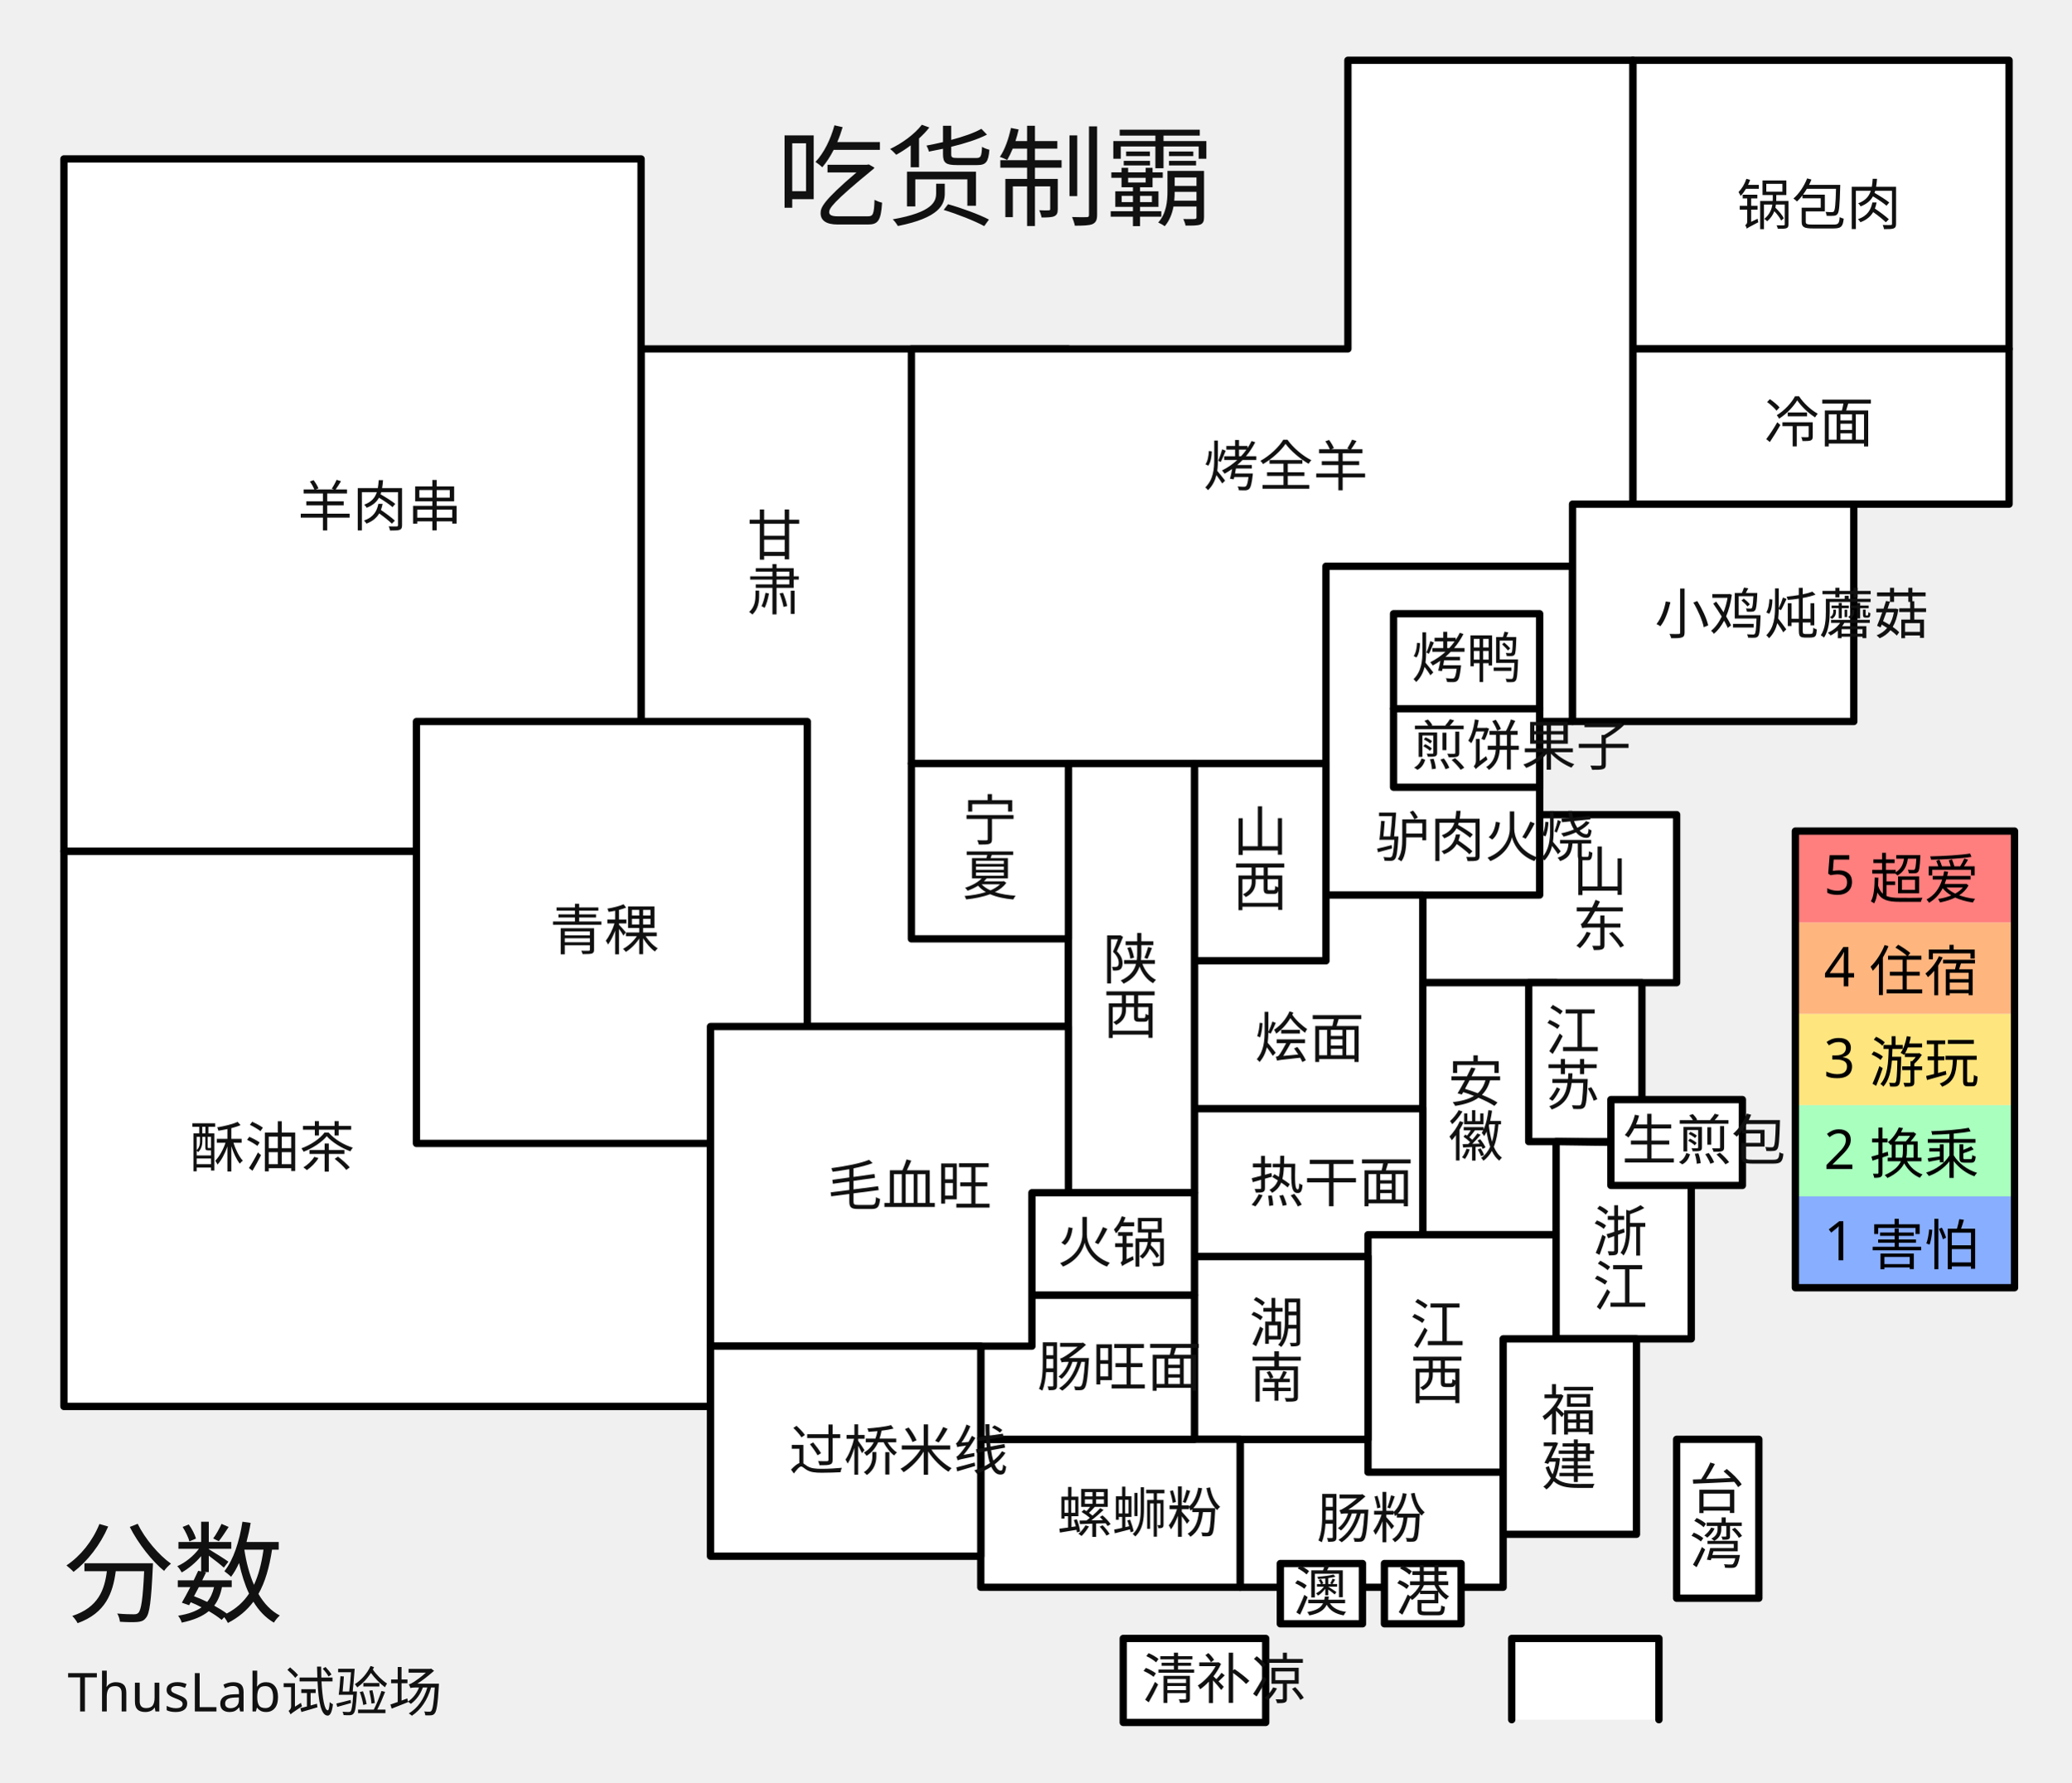
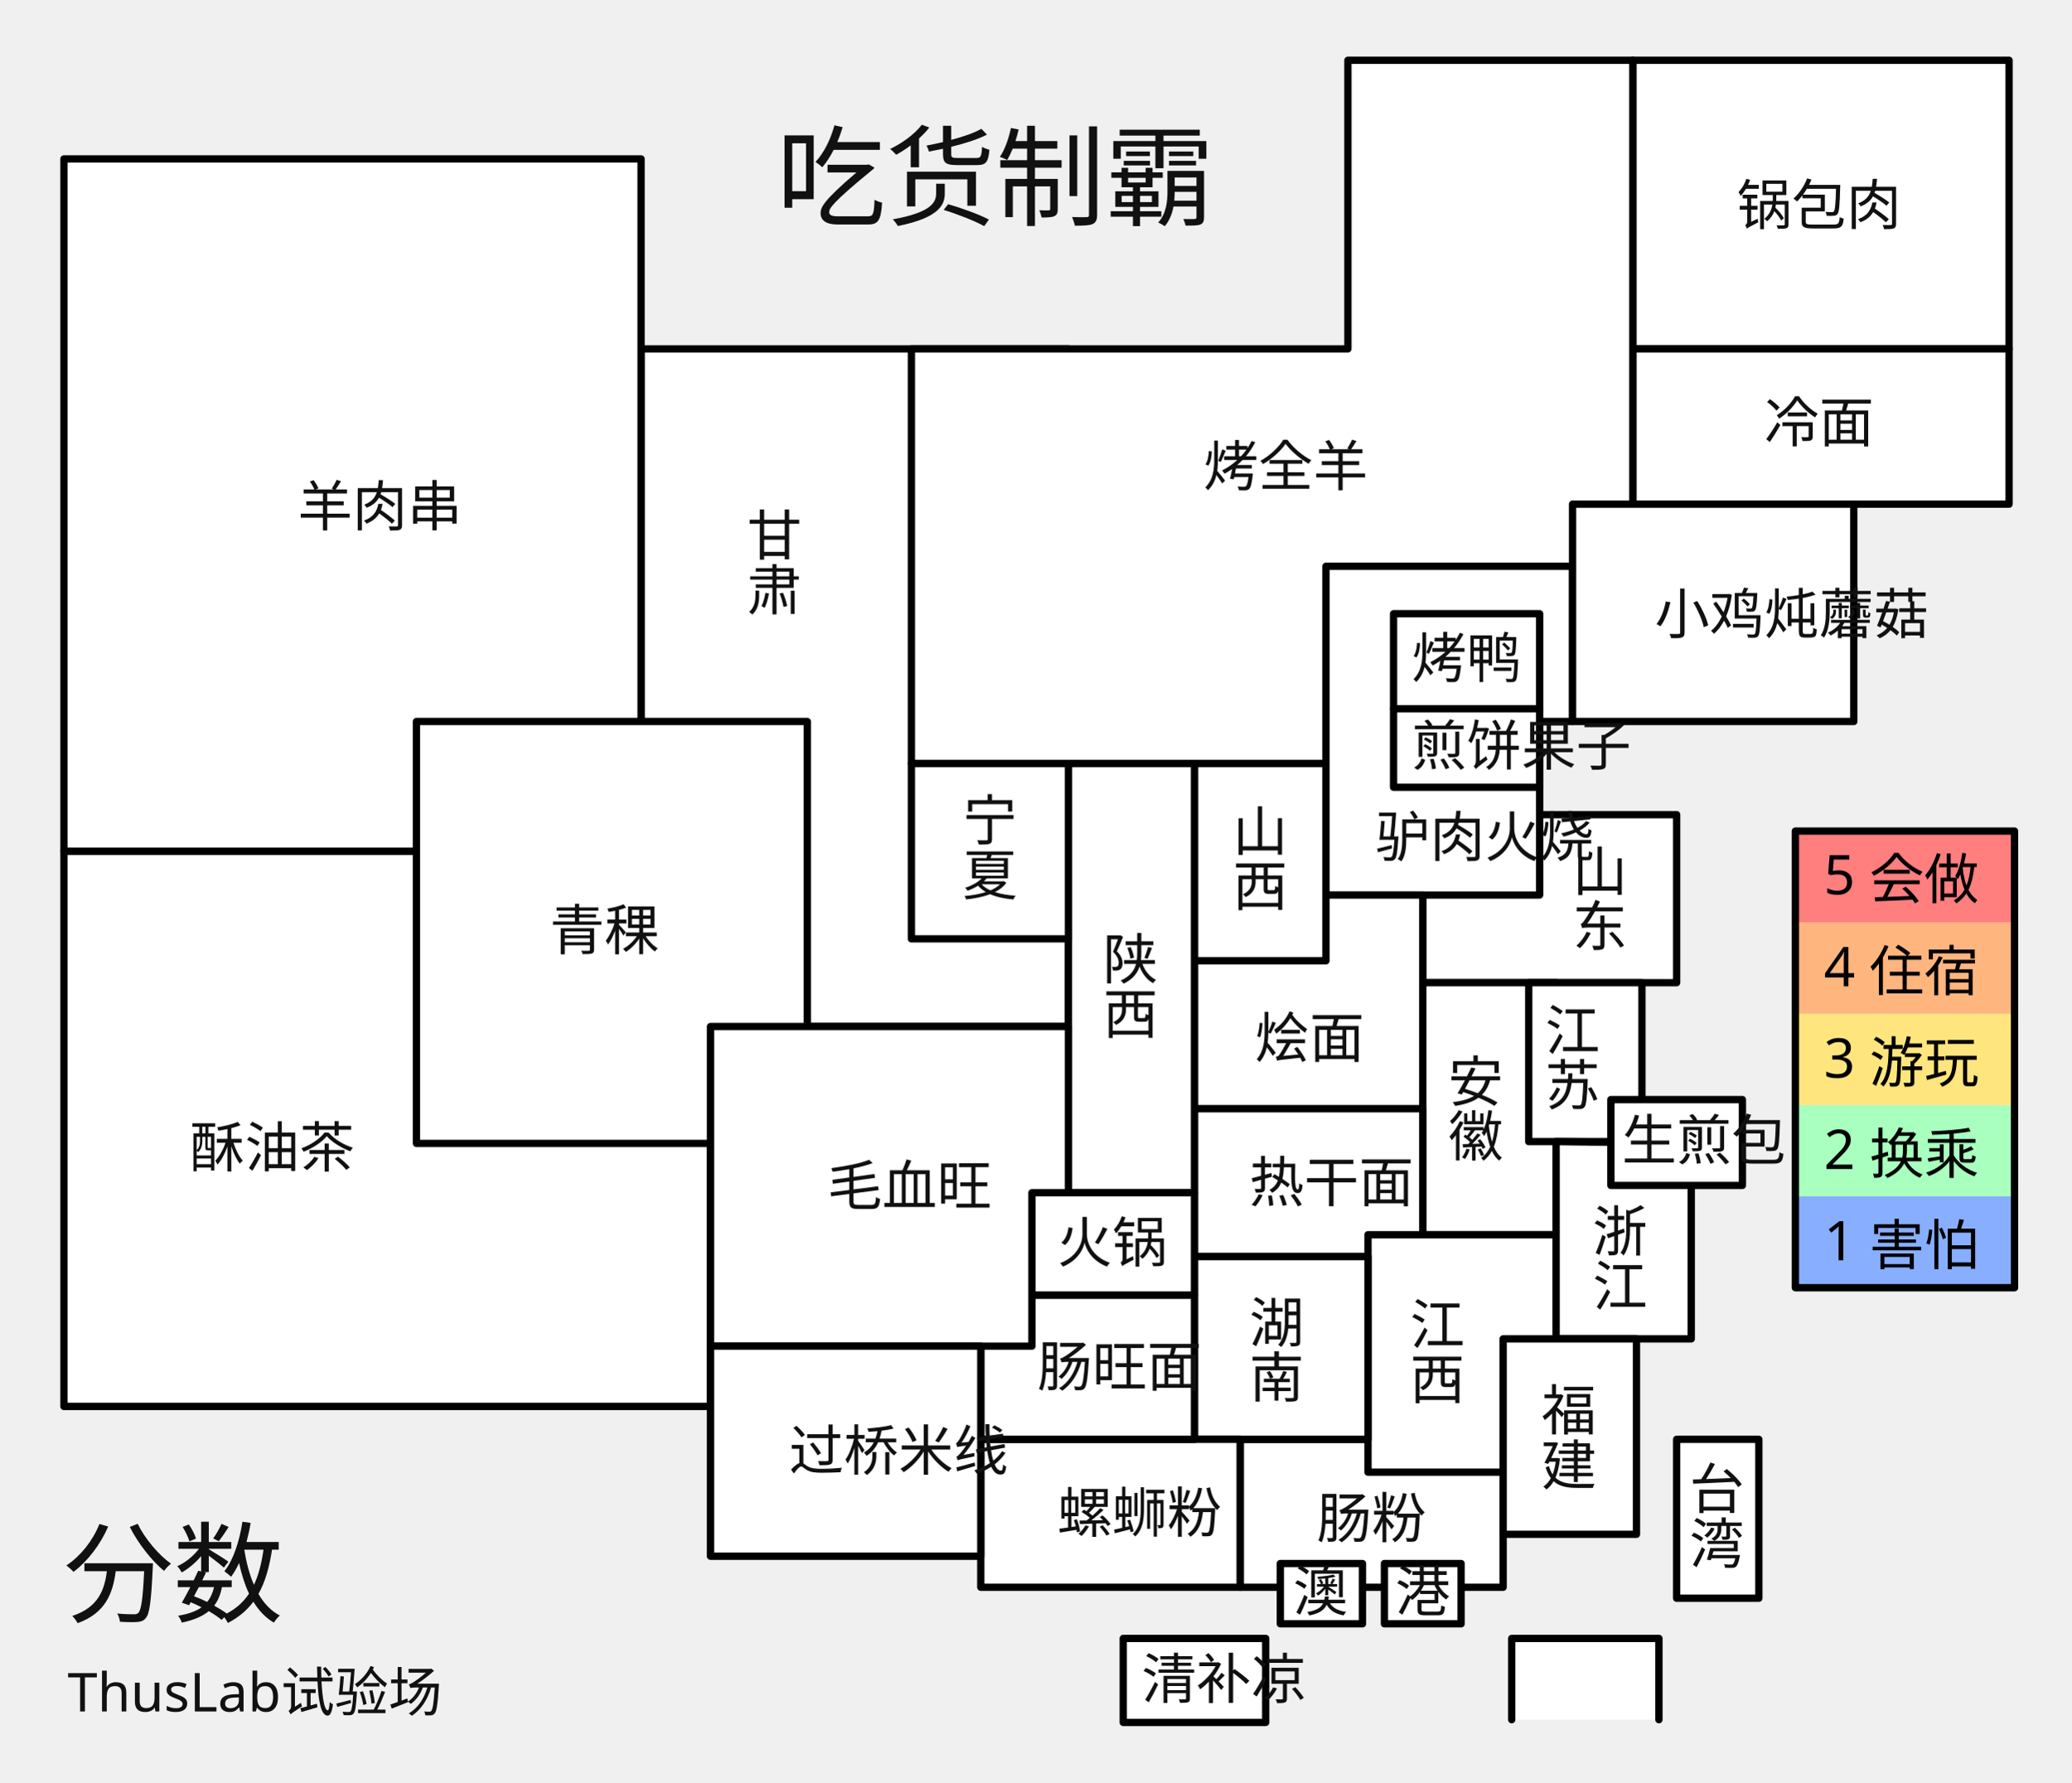
<svg xmlns="http://www.w3.org/2000/svg" version="1.1" id="图层_1" x="0px" y="0px" width="1134px" height="976px" viewBox="0 0 1134 976" style="enable-background:new 0 0 1134 976;" xml:space="preserve">
  <g id="地区">
    <path id="锅包肉" style="fill-rule:evenodd;clip-rule:evenodd;fill:#FFFFFF;stroke:#000000;stroke-width:4;stroke-linecap:round;stroke-linejoin:round;" d="   M1100,33v158H894V33H1100z" />
    <path id="牛肉面" style="fill-rule:evenodd;clip-rule:evenodd;fill:#FFFFFF;stroke:#000000;stroke-width:4;stroke-linecap:round;stroke-linejoin:round;" d="   M585,191v371H351V191H585z" />
    <path id="冷面" style="fill-rule:evenodd;clip-rule:evenodd;fill:#FFFFFF;stroke:#000000;stroke-width:4;stroke-linecap:round;stroke-linejoin:round;" d="   M894,191v85h206v-85H894z" />
    <path id="烤全羊" style="fill-rule:evenodd;clip-rule:evenodd;fill:#FFFFFF;stroke:#000000;stroke-width:4;stroke-linecap:round;stroke-linejoin:round;" d="   M894,33H738v158H499v227h227l168-108V33z" />
    <path id="黄焖鸡" style="fill-rule:evenodd;clip-rule:evenodd;fill:#FFFFFF;stroke:#000000;stroke-width:4;stroke-linecap:round;stroke-linejoin:round;" d="   M779,446v92h139v-92H779z" />
    <path id="驴肉火烧" style="fill-rule:evenodd;clip-rule:evenodd;fill:#FFFFFF;stroke:#000000;stroke-width:4;stroke-linecap:round;stroke-linejoin:round;" d="   M861,310H726v180h117v-95h18V310z" />
    <rect id="烤鸭" x="763" y="336" style="fill-rule:evenodd;clip-rule:evenodd;fill:#FFFFFF;stroke:#000000;stroke-width:4;stroke-linecap:round;stroke-linejoin:round;" width="80" height="52" />
    <path id="煎饼果子" style="fill-rule:evenodd;clip-rule:evenodd;fill:#FFFFFF;stroke:#000000;stroke-width:4;stroke-linecap:round;stroke-linejoin:round;" d="   M763,388h80v43h-80V388z" />
    <path id="酥油茶" style="fill-rule:evenodd;clip-rule:evenodd;fill:#FFFFFF;stroke:#000000;stroke-width:4;stroke-linecap:round;stroke-linejoin:round;" d="   M389,770H35V466h354V770z" />
    <path id="羊肉串" style="fill-rule:evenodd;clip-rule:evenodd;fill:#FFFFFF;stroke:#000000;stroke-width:4;stroke-linecap:round;stroke-linejoin:round;" d="   M35,466V87h316v379H35z" />
    <path id="烩面" style="fill-rule:evenodd;clip-rule:evenodd;fill:#FFFFFF;stroke:#000000;stroke-width:4;stroke-linecap:round;stroke-linejoin:round;" d="   M779,490H654v117h125V490z" />
    <path id="牛肉汤" style="fill-rule:evenodd;clip-rule:evenodd;fill:#FFFFFF;stroke:#000000;stroke-width:4;stroke-linecap:round;stroke-linejoin:round;" d="   M852,538h-73v138h73V538z" />
    <path id="刀削面" style="fill-rule:evenodd;clip-rule:evenodd;fill:#FFFFFF;stroke:#000000;stroke-width:4;stroke-linecap:round;stroke-linejoin:round;" d="   M654,418v108h72V418H654z" />
    <path id="热干面" style="fill-rule:evenodd;clip-rule:evenodd;fill:#FFFFFF;stroke:#000000;stroke-width:4;stroke-linecap:round;stroke-linejoin:round;" d="   M779,688v-81H654v81H779z" />
    <path id="青稞" style="fill-rule:evenodd;clip-rule:evenodd;fill:#FFFFFF;stroke:#000000;stroke-width:4;stroke-linecap:round;stroke-linejoin:round;" d="   M442,626V395H228v231H442z" />
    <path id="小鸡炖蘑菇" style="fill-rule:evenodd;clip-rule:evenodd;fill:#FFFFFF;stroke:#000000;stroke-width:4;stroke-linecap:round;stroke-linejoin:round;" d="   M861,276v119h154V276H861z" />
    <path id="肠粉" style="fill-rule:evenodd;clip-rule:evenodd;fill:#FFFFFF;stroke:#000000;stroke-width:4;stroke-linecap:round;stroke-linejoin:round;" d="   M823,788H679v81h144V788z" />
    <path id="大闸蟹" style="fill-rule:evenodd;clip-rule:evenodd;fill:#FFFFFF;stroke:#000000;stroke-width:4;stroke-linecap:round;stroke-linejoin:round;" d="   M899,538v87h-62v-87H899z" />
    <path id="瓦罐汤" style="fill-rule:evenodd;clip-rule:evenodd;fill:#FFFFFF;stroke:#000000;stroke-width:4;stroke-linecap:round;stroke-linejoin:round;" d="   M852,806V676H749v130H852z" />
    <path id="小笼包" style="fill-rule:evenodd;clip-rule:evenodd;fill:#FFFFFF;stroke:#000000;stroke-width:4;stroke-linecap:round;stroke-linejoin:round;" d="   M852,625l74,1v107h-74V625z" />
    <path id="沙县小吃" style="fill-rule:evenodd;clip-rule:evenodd;fill:#FFFFFF;stroke:#000000;stroke-width:4;stroke-linecap:round;stroke-linejoin:round;" d="   M823,733v107h73V733H823z" />
    <rect id="生煎包" x="882" y="602" style="fill-rule:evenodd;clip-rule:evenodd;fill:#FFFFFF;stroke:#000000;stroke-width:4;stroke-linecap:round;stroke-linejoin:round;" width="72" height="47" />
    <path id="肉夹馍" style="fill-rule:evenodd;clip-rule:evenodd;fill:#FFFFFF;stroke:#000000;stroke-width:4;stroke-linecap:round;stroke-linejoin:round;" d="   M585,653h69V418h-69V653z" />
    <path id="臭豆腐" style="fill-rule:evenodd;clip-rule:evenodd;fill:#FFFFFF;stroke:#000000;stroke-width:4;stroke-linecap:round;stroke-linejoin:round;" d="   M654,688h95v100h-95V688z" />
    <path id="螺蛳粉" style="fill-rule:evenodd;clip-rule:evenodd;fill:#FFFFFF;stroke:#000000;stroke-width:4;stroke-linecap:round;stroke-linejoin:round;" d="   M679,788H537v81h142V788z" />
    <rect id="鸡蛋仔" x="758" y="856" style="fill-rule:evenodd;clip-rule:evenodd;fill:#FFFFFF;stroke:#000000;stroke-width:4;stroke-linecap:round;stroke-linejoin:round;" width="42" height="33" />
    <rect id="蛋挞" x="701" y="856" style="fill-rule:evenodd;clip-rule:evenodd;fill:#FFFFFF;stroke:#000000;stroke-width:4;stroke-linecap:round;stroke-linejoin:round;" width="45" height="33" />
    <path id="肠旺面" style="fill-rule:evenodd;clip-rule:evenodd;fill:#FFFFFF;stroke:#000000;stroke-width:4;stroke-linecap:round;stroke-linejoin:round;" d="   M654,709H537v79h117V709z" />
    <rect id="火锅" x="565" y="653" style="fill-rule:evenodd;clip-rule:evenodd;fill:#FFFFFF;stroke:#000000;stroke-width:4;stroke-linecap:round;stroke-linejoin:round;" width="89" height="56" />
    <path id="毛血旺" style="fill-rule:evenodd;clip-rule:evenodd;fill:#FFFFFF;stroke:#000000;stroke-width:4;stroke-linecap:round;stroke-linejoin:round;" d="   M565,737v-84h20v-91H389v175H565z" />
    <path id="过桥米线" style="fill-rule:evenodd;clip-rule:evenodd;fill:#FFFFFF;stroke:#000000;stroke-width:4;stroke-linecap:round;stroke-linejoin:round;" d="   M537,737H389v115h148V737z" />
    <path id="羊杂碎" style="fill-rule:evenodd;clip-rule:evenodd;fill:#FFFFFF;stroke:#000000;stroke-width:4;stroke-linecap:round;stroke-linejoin:round;" d="   M585,418h-86v96h86V418z" />
    <rect id="卤肉饭" x="918" y="788" style="fill-rule:evenodd;clip-rule:evenodd;fill:#FFFFFF;stroke:#000000;stroke-width:4;stroke-linecap:round;stroke-linejoin:round;" width="45" height="87" />
    <rect id="清补凉" x="615" y="897" style="fill-rule:evenodd;clip-rule:evenodd;fill:#FFFFFF;stroke:#000000;stroke-width:4;stroke-linecap:round;stroke-linejoin:round;" width="78" height="46" />
    <polyline id="曾母暗沙_00000139999141534960862240000009738157315670908301_" style="fill-rule:evenodd;clip-rule:evenodd;fill:#FFFFFF;stroke:#000000;stroke-width:4;stroke-linecap:round;stroke-linejoin:round;" points="   827.7,941.5 827.7,897 908.3,897 908.3,941.5  " />
  </g>
  <g id="地名">
    <text x="659" y="266" style="fill:#111111; font-family:'Tensentype-JiaLiDaYuanJF'; font-size:30px;">烤全羊</text>
    <text x="951" y="123" style="fill:#111111; font-family:'Tensentype-JiaLiDaYuanJF'; font-size:30px;">锅包肉</text>
    <text x="966" y="242" style="fill:#111111; font-family:'Tensentype-JiaLiDaYuanJF'; font-size:30px;">冷面</text>
    <text x="906" y="347" style="fill:#111111; font-family:'Tensentype-JiaLiDaYuanJF'; font-size:30px;">小鸡炖蘑菇</text>
    <text x="773" y="371" style="fill:#111111; font-family:'Tensentype-JiaLiDaYuanJF'; font-size:30px;">烤鸭</text>
    <text x="773" y="419" style="fill:#111111; font-family:'Tensentype-JiaLiDaYuanJF'; font-size:30px;">煎饼果子</text>
    <text x="753" y="469" style="fill:#111111; font-family:'Tensentype-JiaLiDaYuanJF'; font-size:30px;">驴肉火烧</text>
    <text x="861" y="488" style="fill:#111111; font-family:'Tensentype-JiaLiDaYuanJF'; font-size:30px;">山</text>
    <text x="861" y="518" style="fill:#111111; font-family:'Tensentype-JiaLiDaYuanJF'; font-size:30px;">东</text>
    <text x="687" y="579" style="fill:#111111; font-family:'Tensentype-JiaLiDaYuanJF'; font-size:30px;">烩面</text>
    <text x="684" y="658" style="fill:#111111; font-family:'Tensentype-JiaLiDaYuanJF'; font-size:30px;">热干面</text>
    <text x="684" y="735" style="fill:#111111; font-family:'Tensentype-JiaLiDaYuanJF'; font-size:30px;">湖</text>
    <text x="684" y="765" style="fill:#111111; font-family:'Tensentype-JiaLiDaYuanJF'; font-size:30px;">南</text>
    <text x="846" y="575" style="fill:#111111; font-family:'Tensentype-JiaLiDaYuanJF'; font-size:30px;">江</text>
    <text x="846" y="605" style="fill:#111111; font-family:'Tensentype-JiaLiDaYuanJF'; font-size:30px;">苏</text>
    <text x="888" y="635" style="fill:#111111; font-family:'Tensentype-JiaLiDaYuanJF'; font-size:30px;">生煎包</text>
    <text x="872" y="685" style="fill:#111111; font-family:'Tensentype-JiaLiDaYuanJF'; font-size:30px;">浙</text>
    <text x="872" y="715" style="fill:#111111; font-family:'Tensentype-JiaLiDaYuanJF'; font-size:30px;">江</text>
    <text x="844" y="783" style="fill:#111111; font-family:'Tensentype-JiaLiDaYuanJF'; font-size:30px;">福</text>
    <text x="844" y="813" style="fill:#111111; font-family:'Tensentype-JiaLiDaYuanJF'; font-size:30px;">建</text>
    <text x="925" y="826" style="fill:#111111; font-family:'Tensentype-JiaLiDaYuanJF'; font-size:30px;">台</text>
    <text x="925" y="856" style="fill:#111111; font-family:'Tensentype-JiaLiDaYuanJF'; font-size:30px;">湾</text>
    <text x="625" y="930" style="fill:#111111; font-family:'Tensentype-JiaLiDaYuanJF'; font-size:30px;">清补凉</text>
    <text x="721" y="842" style="fill:#111111; font-family:'Tensentype-JiaLiDaYuanJF'; font-size:30px;">肠粉</text>
    <text x="772" y="736" style="fill:#111111; font-family:'Tensentype-JiaLiDaYuanJF'; font-size:30px;">江</text>
    <text x="772" y="766" style="fill:#111111; font-family:'Tensentype-JiaLiDaYuanJF'; font-size:30px;">西</text>
    <text x="793" y="603" style="fill:#111111; font-family:'Tensentype-JiaLiDaYuanJF'; font-size:30px;">安</text>
    <text x="793" y="633" style="fill:#111111; font-family:'Tensentype-JiaLiDaYuanJF'; font-size:30px;">徽</text>
    <text x="675" y="466" style="fill:#111111; font-family:'Tensentype-JiaLiDaYuanJF'; font-size:30px;">山</text>
    <text x="675" y="496" style="fill:#111111; font-family:'Tensentype-JiaLiDaYuanJF'; font-size:30px;">西</text>
    <text x="604" y="536" style="fill:#111111; font-family:'Tensentype-JiaLiDaYuanJF'; font-size:30px;">陕</text>
    <text x="604" y="566" style="fill:#111111; font-family:'Tensentype-JiaLiDaYuanJF'; font-size:30px;">西</text>
    <text x="527" y="460" style="fill:#111111; font-family:'Tensentype-JiaLiDaYuanJF'; font-size:30px;">宁</text>
    <text x="527" y="490" style="fill:#111111; font-family:'Tensentype-JiaLiDaYuanJF'; font-size:30px;">夏</text>
    <text x="409" y="304" style="fill:#111111; font-family:'Tensentype-JiaLiDaYuanJF'; font-size:30px;">甘</text>
    <text x="409" y="334" style="fill:#111111; font-family:'Tensentype-JiaLiDaYuanJF'; font-size:30px;">肃</text>
    <text x="301" y="520" style="fill:#111111; font-family:'Tensentype-JiaLiDaYuanJF'; font-size:30px;">青稞</text>
    <text x="453" y="660" style="fill:#111111; font-family:'Tensentype-JiaLiDaYuanJF'; font-size:30px;">毛血旺</text>
    <text x="432" y="805" style="fill:#111111; font-family:'Tensentype-JiaLiDaYuanJF'; font-size:30px;">过桥米线</text>
    <text x="579" y="839" style="fill:#111111; font-family:'Tensentype-JiaLiDaYuanJF'; font-size:30px;">螺蛳粉</text>
    <text x="568" y="759" style="fill:#111111; font-family:'Tensentype-JiaLiDaYuanJF'; font-size:30px;">肠旺面</text>
    <text x="579" y="691" style="fill:#111111; font-family:'Tensentype-JiaLiDaYuanJF'; font-size:30px;">火锅</text>
    <text x="104" y="639" style="fill:#111111; font-family:'Tensentype-JiaLiDaYuanJF'; font-size:30px;">酥油茶</text>
    <text x="163" y="288" style="fill:#111111; font-family:'Tensentype-JiaLiDaYuanJF'; font-size:30px;">羊肉串</text>
    <text x="764" y="882" style="fill:#111111; font-family:'Tensentype-JiaLiDaYuanJF'; font-size:30px;">港</text>
    <text x="708" y="882" style="fill:#111111; font-family:'Tensentype-JiaLiDaYuanJF'; font-size:30px;">澳</text>
  </g>
  <text x="425" y="119" style="fill:#111111; font-family:'Tensentype-JiaLiDaYuanJF'; font-size:60px;">吃货制霸</text>
  <text id="ThusLab" x="37" y="937" style="fill:#111111; font-family:'Tensentype-JiaLiDaYuanJF'; font-size:29.42px;">ThusLab试验场</text>
  <text id="分数" transform="matrix(1 0 0 1 35 883.5577)" style="fill:#111111; font-family:'Tensentype-JiaLiDaYuanJF'; font-size:60px;">分数</text>
  <g id="等级">
    <rect x="983" y="655" style="fill-rule:evenodd;clip-rule:evenodd;fill:#88AEFF;" width="120" height="50" />
    <rect x="983" y="605" style="fill-rule:evenodd;clip-rule:evenodd;fill:#A8FFBE;" width="120" height="50" />
    <rect x="983" y="555" style="fill-rule:evenodd;clip-rule:evenodd;fill:#FFE57E;" width="120" height="50" />
    <rect x="983" y="505" style="fill-rule:evenodd;clip-rule:evenodd;fill:#FFB57E;" width="120" height="50" />
    <rect x="983" y="455" style="fill-rule:evenodd;clip-rule:evenodd;fill:#FF7E7E;" width="120" height="50" />
    <rect x="983" y="455" style="fill:none;stroke:#000000;stroke-width:4;stroke-linecap:round;stroke-linejoin:round;stroke-miterlimit:10;" width="120" height="250" />
-     <text transform="matrix(1 0 0 1 998.5709 489.6172)" style="font-family:'Tensentype-JiaLiDaYuanJ'; font-size:30px;">5 超爱</text>
+     <text transform="matrix(1 0 0 1 998.5709 489.6172)" style="font-family:'Tensentype-JiaLiDaYuanJ'; font-size:30px;">5 会做</text>
    <text transform="matrix(1 0 0 1 998.6002 540.0001)" style="font-family:'Tensentype-JiaLiDaYuanJ'; font-size:30px;">4 住宿</text>
    <text transform="matrix(1 0 0 1 998.6002 590.0001)" style="font-family:'Tensentype-JiaLiDaYuanJ'; font-size:30px;">3 游玩</text>
    <text transform="matrix(1 0 0 1 998.6002 640.0001)" style="font-family:'Tensentype-JiaLiDaYuanJ'; font-size:30px;">2 换乘</text>
    <text transform="matrix(1 0 0 1 998.6002 690.0001)" style="font-family:'Tensentype-JiaLiDaYuanJ'; font-size:30px;">1 害怕</text>
  </g>
</svg>
